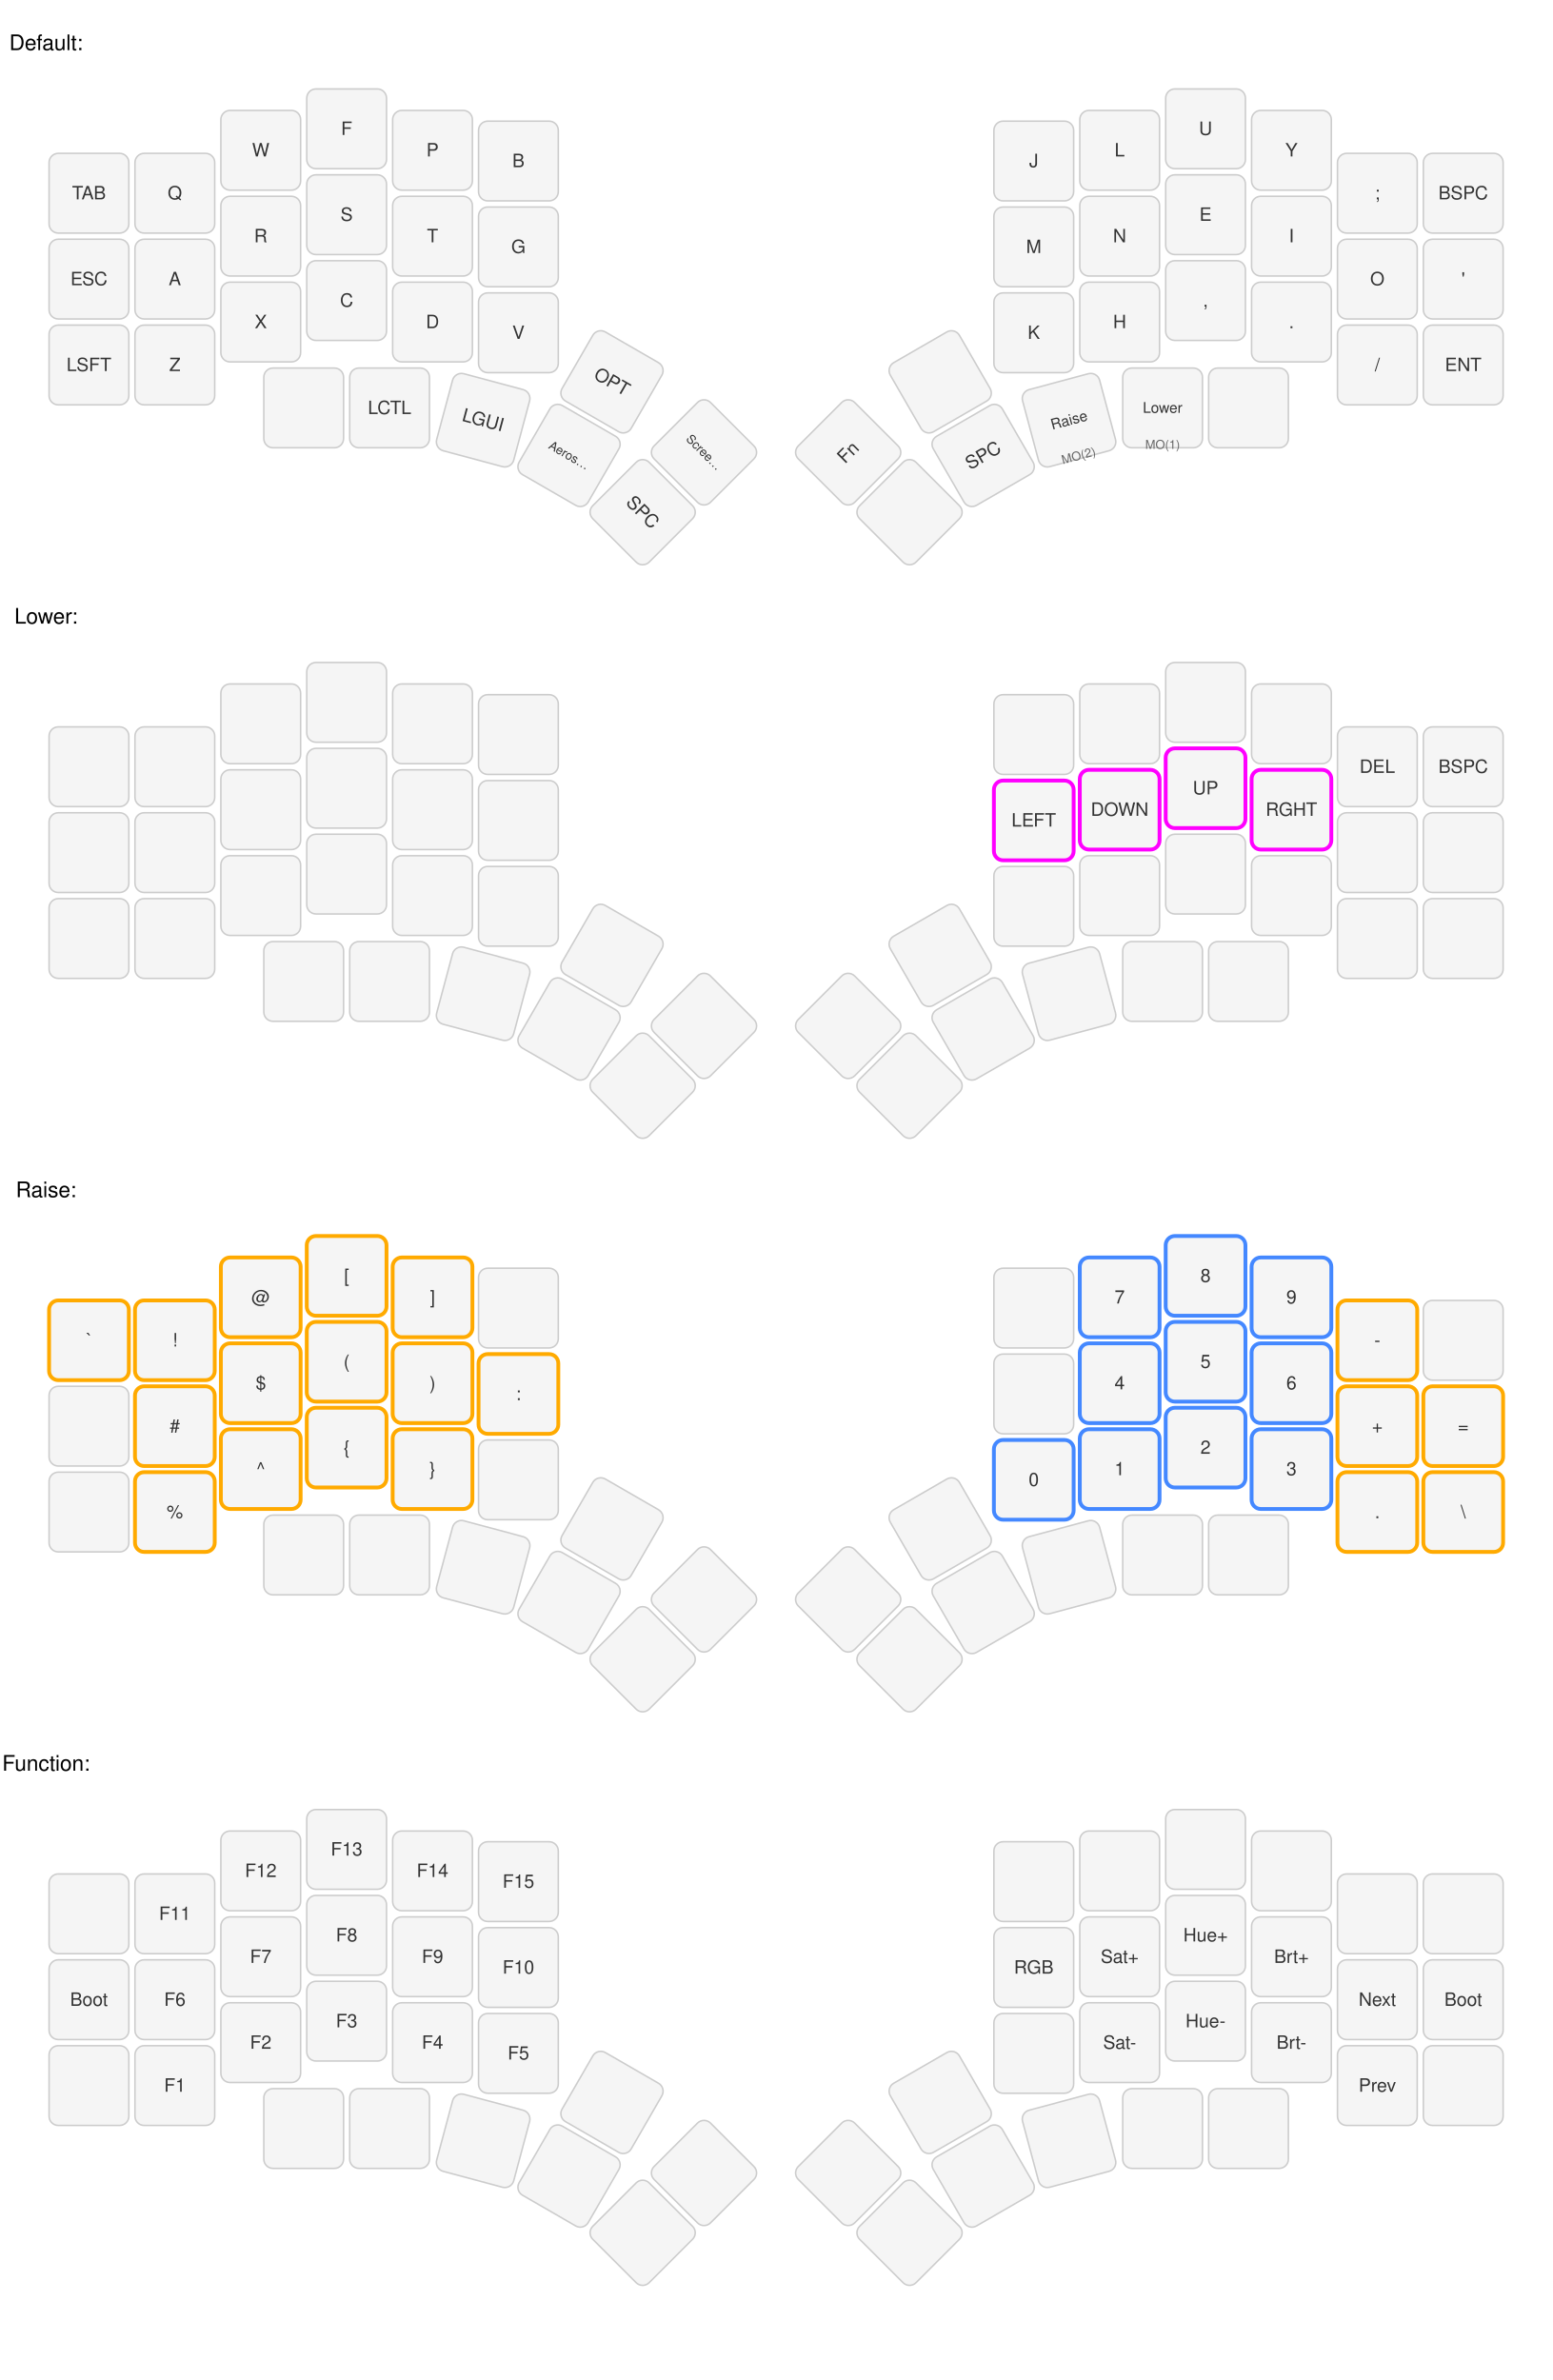
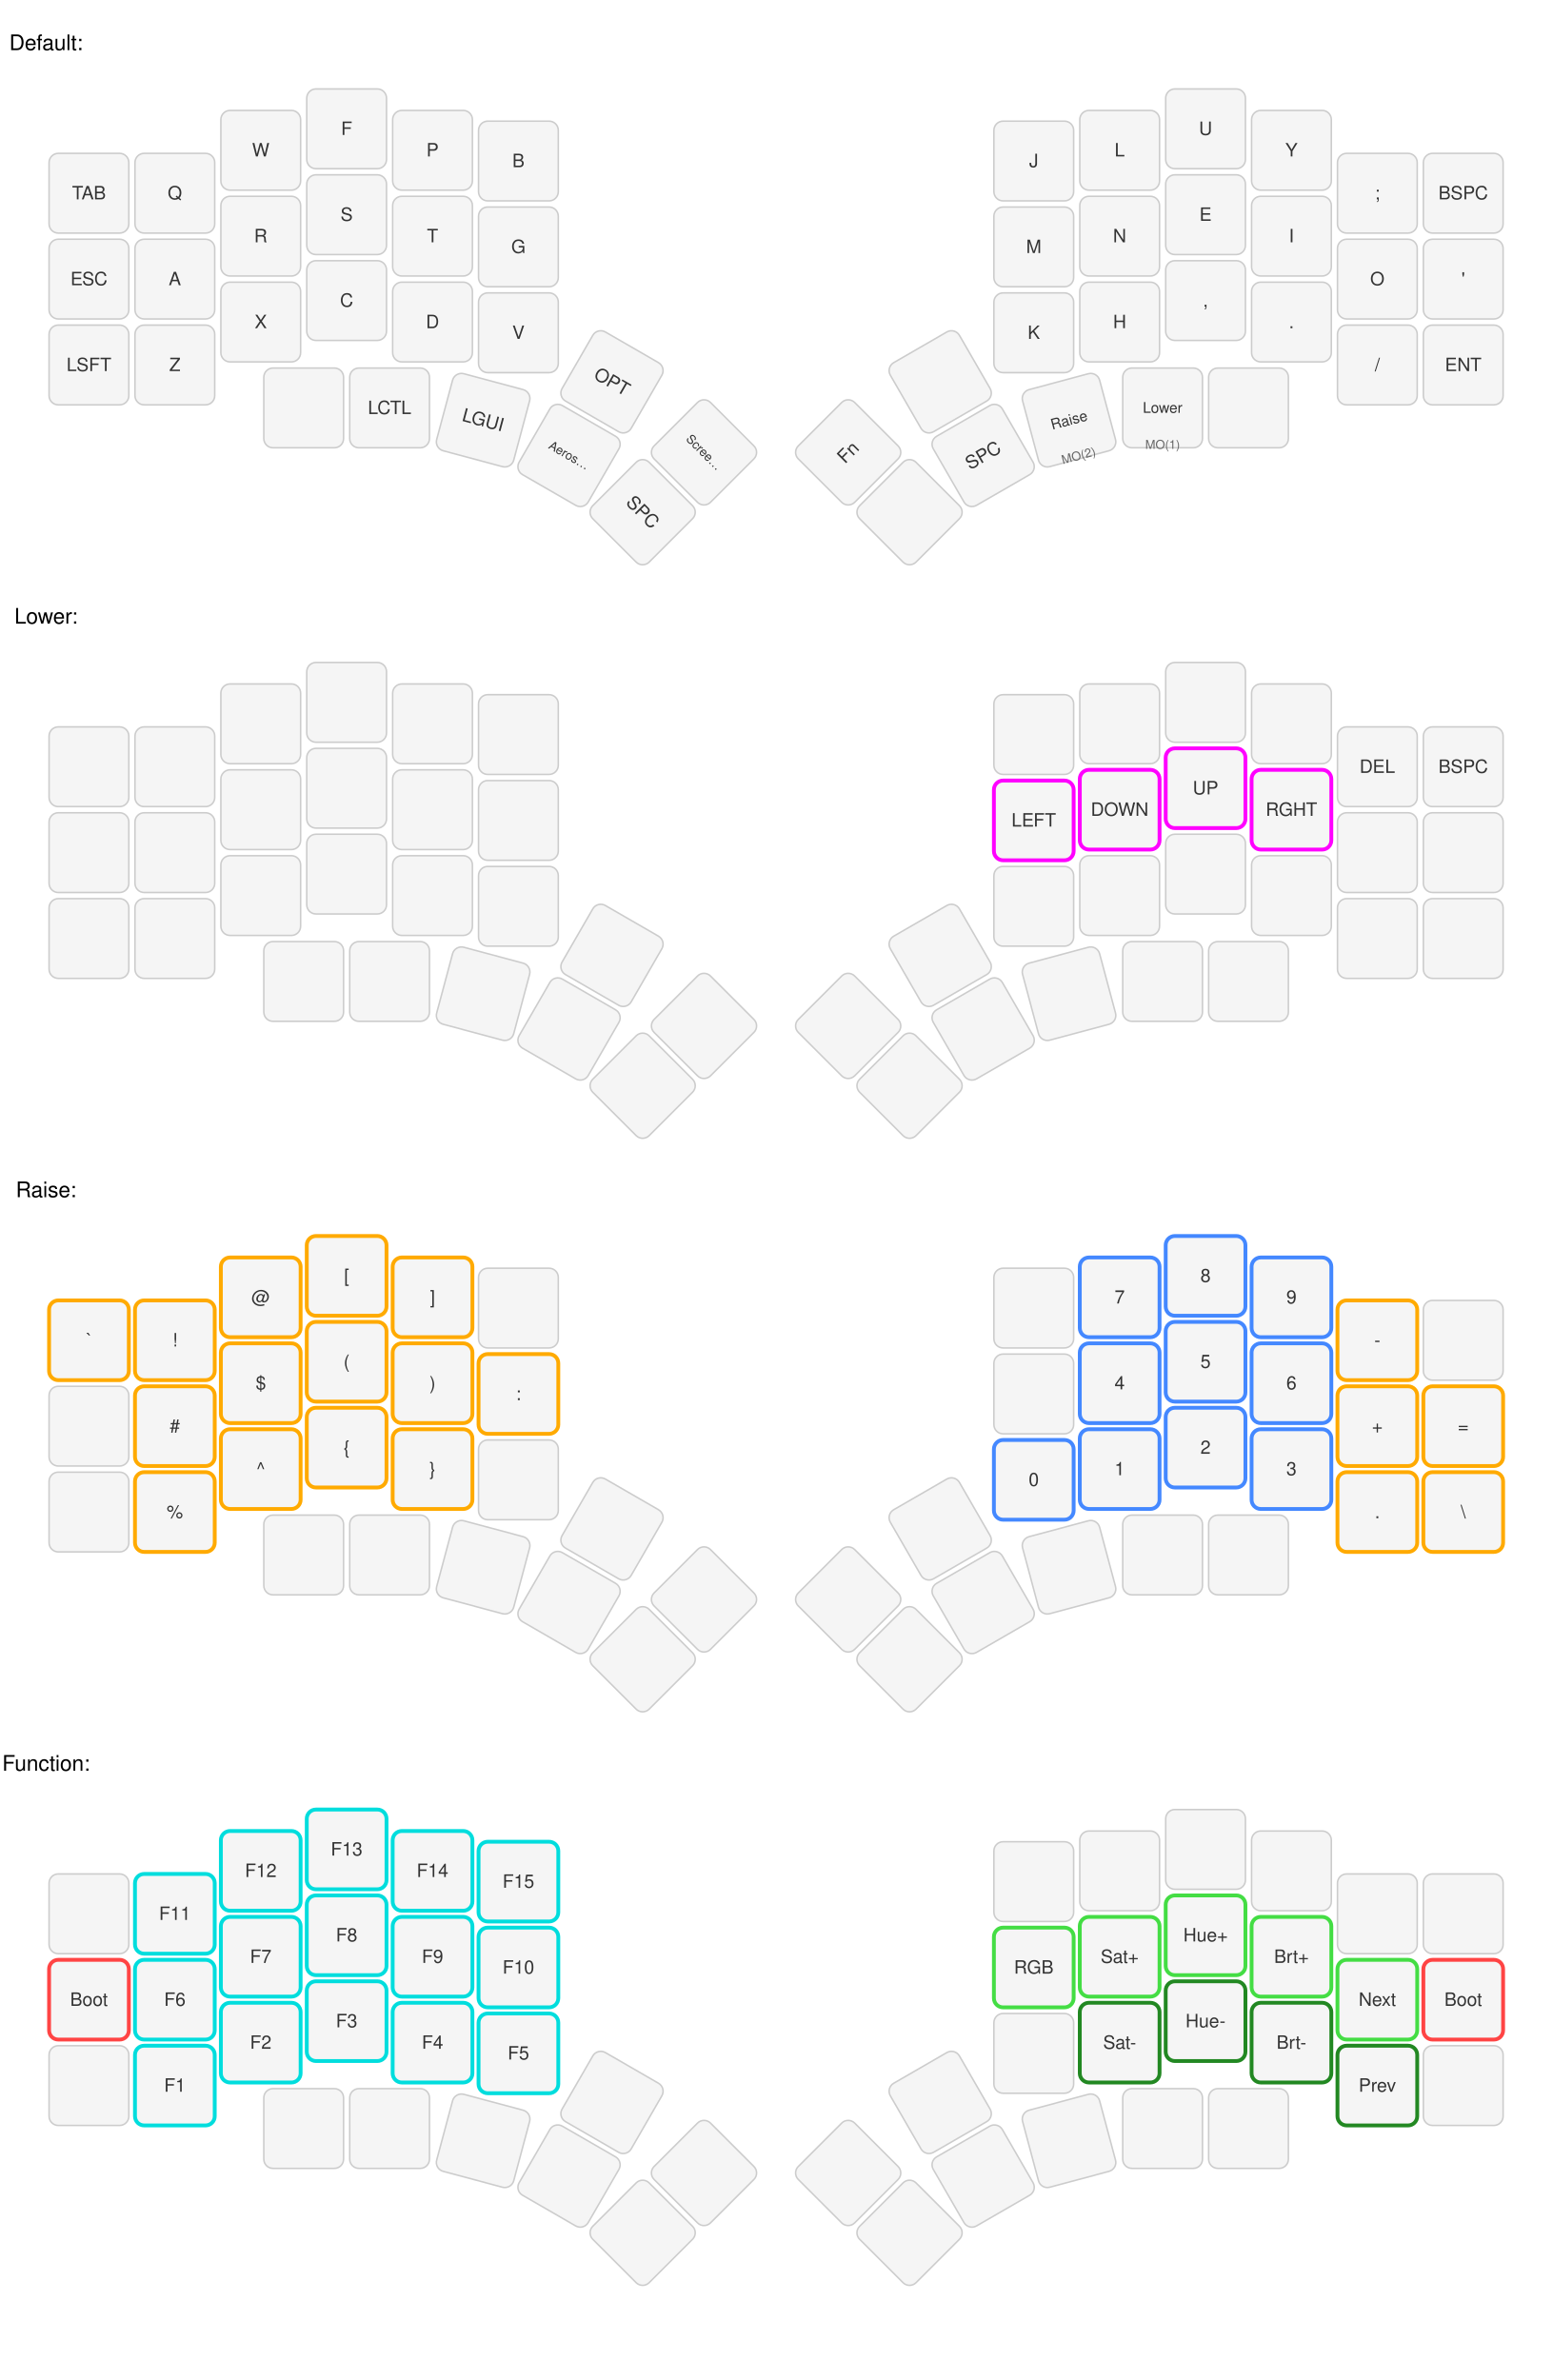
<svg xmlns="http://www.w3.org/2000/svg" width="1012" height="1552" viewBox="0 0 1012 1552" class="keymap">
  <style>svg {
  font-family: -apple-system, BlinkMacSystemFont, "SF Pro Text", "Helvetica Neue", Helvetica, Arial, sans-serif;
  font-size: 14px;
  font-kerning: normal;
  text-rendering: optimizeLegibility;
}
text { text-anchor: middle; dominant-baseline: middle; }
rect.key { fill: #f5f5f5; stroke: #cccccc; }
rect.held { fill: #a8d8ea; }
text.tap { font-size: 12px; fill: #333333; }
text.hold { font-size: 10px; fill: #666666; }
/* RGB layer indicator borders */
.rgb-magenta &gt; rect { stroke: #ff00ff; stroke-width: 2.5; }
.rgb-blue &gt; rect { stroke: #4488ff; stroke-width: 2.5; }
.rgb-yellow &gt; rect { stroke: #ffaa00; stroke-width: 2.5; }
+ .rgb-cyan &gt; rect { stroke: #00dddd; stroke-width: 2.5; }
+ .rgb-green &gt; rect { stroke: #44dd44; stroke-width: 2.5; }
+ .rgb-green-dark &gt; rect { stroke: #228822; stroke-width: 2.5; }
+ .rgb-red &gt; rect { stroke: #ff4444; stroke-width: 2.5; }
</style>
  <g transform="translate(30, 0)" class="layer-Default">
    <text x="0" y="28" class="label" id="Default">Default:</text>
    <g transform="translate(0, 56)">
      <g transform="translate(28, 70)" class="key keypos-0">
        <rect rx="6" ry="6" x="-26" y="-26" width="52" height="52" class="key" />
        <text x="0" y="0" class="key tap">TAB</text>
      </g>
      <g transform="translate(84, 70)" class="key keypos-1">
        <rect rx="6" ry="6" x="-26" y="-26" width="52" height="52" class="key" />
        <text x="0" y="0" class="key tap">Q</text>
      </g>
      <g transform="translate(140, 42)" class="key keypos-2">
        <rect rx="6" ry="6" x="-26" y="-26" width="52" height="52" class="key" />
        <text x="0" y="0" class="key tap">W</text>
      </g>
      <g transform="translate(196, 28)" class="key keypos-3">
        <rect rx="6" ry="6" x="-26" y="-26" width="52" height="52" class="key" />
        <text x="0" y="0" class="key tap">F</text>
      </g>
      <g transform="translate(252, 42)" class="key keypos-4">
        <rect rx="6" ry="6" x="-26" y="-26" width="52" height="52" class="key" />
        <text x="0" y="0" class="key tap">P</text>
      </g>
      <g transform="translate(308, 49)" class="key keypos-5">
        <rect rx="6" ry="6" x="-26" y="-26" width="52" height="52" class="key" />
        <text x="0" y="0" class="key tap">B</text>
      </g>
      <g transform="translate(644, 49)" class="key keypos-6">
        <rect rx="6" ry="6" x="-26" y="-26" width="52" height="52" class="key" />
        <text x="0" y="0" class="key tap">J</text>
      </g>
      <g transform="translate(700, 42)" class="key keypos-7">
        <rect rx="6" ry="6" x="-26" y="-26" width="52" height="52" class="key" />
        <text x="0" y="0" class="key tap">L</text>
      </g>
      <g transform="translate(756, 28)" class="key keypos-8">
        <rect rx="6" ry="6" x="-26" y="-26" width="52" height="52" class="key" />
        <text x="0" y="0" class="key tap">U</text>
      </g>
      <g transform="translate(812, 42)" class="key keypos-9">
        <rect rx="6" ry="6" x="-26" y="-26" width="52" height="52" class="key" />
        <text x="0" y="0" class="key tap">Y</text>
      </g>
      <g transform="translate(868, 70)" class="key keypos-10">
        <rect rx="6" ry="6" x="-26" y="-26" width="52" height="52" class="key" />
        <text x="0" y="0" class="key tap">;</text>
      </g>
      <g transform="translate(924, 70)" class="key keypos-11">
        <rect rx="6" ry="6" x="-26" y="-26" width="52" height="52" class="key" />
        <text x="0" y="0" class="key tap">BSPC</text>
      </g>
      <g transform="translate(28, 126)" class="key keypos-12">
        <rect rx="6" ry="6" x="-26" y="-26" width="52" height="52" class="key" />
        <text x="0" y="0" class="key tap">ESC</text>
      </g>
      <g transform="translate(84, 126)" class="key keypos-13">
        <rect rx="6" ry="6" x="-26" y="-26" width="52" height="52" class="key" />
        <text x="0" y="0" class="key tap">A</text>
      </g>
      <g transform="translate(140, 98)" class="key keypos-14">
        <rect rx="6" ry="6" x="-26" y="-26" width="52" height="52" class="key" />
        <text x="0" y="0" class="key tap">R</text>
      </g>
      <g transform="translate(196, 84)" class="key keypos-15">
        <rect rx="6" ry="6" x="-26" y="-26" width="52" height="52" class="key" />
        <text x="0" y="0" class="key tap">S</text>
      </g>
      <g transform="translate(252, 98)" class="key keypos-16">
        <rect rx="6" ry="6" x="-26" y="-26" width="52" height="52" class="key" />
        <text x="0" y="0" class="key tap">T</text>
      </g>
      <g transform="translate(308, 105)" class="key keypos-17">
        <rect rx="6" ry="6" x="-26" y="-26" width="52" height="52" class="key" />
        <text x="0" y="0" class="key tap">G</text>
      </g>
      <g transform="translate(644, 105)" class="key keypos-18">
        <rect rx="6" ry="6" x="-26" y="-26" width="52" height="52" class="key" />
        <text x="0" y="0" class="key tap">M</text>
      </g>
      <g transform="translate(700, 98)" class="key keypos-19">
        <rect rx="6" ry="6" x="-26" y="-26" width="52" height="52" class="key" />
        <text x="0" y="0" class="key tap">N</text>
      </g>
      <g transform="translate(756, 84)" class="key keypos-20">
        <rect rx="6" ry="6" x="-26" y="-26" width="52" height="52" class="key" />
        <text x="0" y="0" class="key tap">E</text>
      </g>
      <g transform="translate(812, 98)" class="key keypos-21">
        <rect rx="6" ry="6" x="-26" y="-26" width="52" height="52" class="key" />
        <text x="0" y="0" class="key tap">I</text>
      </g>
      <g transform="translate(868, 126)" class="key keypos-22">
        <rect rx="6" ry="6" x="-26" y="-26" width="52" height="52" class="key" />
        <text x="0" y="0" class="key tap">O</text>
      </g>
      <g transform="translate(924, 126)" class="key keypos-23">
        <rect rx="6" ry="6" x="-26" y="-26" width="52" height="52" class="key" />
        <text x="0" y="0" class="key tap">'</text>
      </g>
      <g transform="translate(28, 182)" class="key keypos-24">
        <rect rx="6" ry="6" x="-26" y="-26" width="52" height="52" class="key" />
        <text x="0" y="0" class="key tap">LSFT</text>
      </g>
      <g transform="translate(84, 182)" class="key keypos-25">
        <rect rx="6" ry="6" x="-26" y="-26" width="52" height="52" class="key" />
        <text x="0" y="0" class="key tap">Z</text>
      </g>
      <g transform="translate(140, 154)" class="key keypos-26">
        <rect rx="6" ry="6" x="-26" y="-26" width="52" height="52" class="key" />
        <text x="0" y="0" class="key tap">X</text>
      </g>
      <g transform="translate(196, 140)" class="key keypos-27">
        <rect rx="6" ry="6" x="-26" y="-26" width="52" height="52" class="key" />
        <text x="0" y="0" class="key tap">C</text>
      </g>
      <g transform="translate(252, 154)" class="key keypos-28">
        <rect rx="6" ry="6" x="-26" y="-26" width="52" height="52" class="key" />
        <text x="0" y="0" class="key tap">D</text>
      </g>
      <g transform="translate(308, 161)" class="key keypos-29">
        <rect rx="6" ry="6" x="-26" y="-26" width="52" height="52" class="key" />
        <text x="0" y="0" class="key tap">V</text>
      </g>
      <g transform="translate(369, 193) rotate(30.0)" class="key keypos-30">
        <rect rx="6" ry="6" x="-26" y="-26" width="52" height="52" class="key" />
        <text x="0" y="0" class="key tap">OPT</text>
      </g>
      <g transform="translate(429, 239) rotate(45.0)" class="key keypos-31">
        <rect rx="6" ry="6" x="-26" y="-26" width="52" height="52" class="key" />
        <text x="0" y="0" class="key tap">
          <tspan style="font-size: 67%">Scree…</tspan>
        </text>
      </g>
      <g transform="translate(523, 239) rotate(-45.0)" class="key keypos-32">
        <rect rx="6" ry="6" x="-26" y="-26" width="52" height="52" class="key" />
        <text x="0" y="0" class="key tap">Fn</text>
      </g>
      <g transform="translate(583, 193) rotate(-30.0)" class="key keypos-33">
        <rect rx="6" ry="6" x="-26" y="-26" width="52" height="52" class="key" />
      </g>
      <g transform="translate(644, 161)" class="key keypos-34">
        <rect rx="6" ry="6" x="-26" y="-26" width="52" height="52" class="key" />
        <text x="0" y="0" class="key tap">K</text>
      </g>
      <g transform="translate(700, 154)" class="key keypos-35">
        <rect rx="6" ry="6" x="-26" y="-26" width="52" height="52" class="key" />
        <text x="0" y="0" class="key tap">H</text>
      </g>
      <g transform="translate(756, 140)" class="key keypos-36">
        <rect rx="6" ry="6" x="-26" y="-26" width="52" height="52" class="key" />
        <text x="0" y="0" class="key tap">,</text>
      </g>
      <g transform="translate(812, 154)" class="key keypos-37">
        <rect rx="6" ry="6" x="-26" y="-26" width="52" height="52" class="key" />
        <text x="0" y="0" class="key tap">.</text>
      </g>
      <g transform="translate(868, 182)" class="key keypos-38">
        <rect rx="6" ry="6" x="-26" y="-26" width="52" height="52" class="key" />
        <text x="0" y="0" class="key tap">/</text>
      </g>
      <g transform="translate(924, 182)" class="key keypos-39">
        <rect rx="6" ry="6" x="-26" y="-26" width="52" height="52" class="key" />
        <text x="0" y="0" class="key tap">ENT</text>
      </g>
      <g transform="translate(168, 210)" class="key keypos-40">
        <rect rx="6" ry="6" x="-26" y="-26" width="52" height="52" class="key" />
      </g>
      <g transform="translate(224, 210)" class="key keypos-41">
        <rect rx="6" ry="6" x="-26" y="-26" width="52" height="52" class="key" />
        <text x="0" y="0" class="key tap">LCTL</text>
      </g>
      <g transform="translate(285, 218) rotate(15.0)" class="key keypos-42">
        <rect rx="6" ry="6" x="-26" y="-26" width="52" height="52" class="key" />
        <text x="0" y="0" class="key tap">LGUI</text>
      </g>
      <g transform="translate(341, 241) rotate(30.0)" class="key keypos-43">
        <rect rx="6" ry="6" x="-26" y="-26" width="52" height="52" class="key" />
        <text x="0" y="0" class="key tap">
          <tspan style="font-size: 67%">Aeros…</tspan>
        </text>
      </g>
      <g transform="translate(389, 278) rotate(45.0)" class="key keypos-44">
        <rect rx="6" ry="6" x="-26" y="-26" width="52" height="52" class="key" />
        <text x="0" y="0" class="key tap">SPC</text>
      </g>
      <g transform="translate(563, 278) rotate(-45.0)" class="key keypos-45">
        <rect rx="6" ry="6" x="-26" y="-26" width="52" height="52" class="key" />
      </g>
      <g transform="translate(611, 241) rotate(-30.0)" class="key keypos-46">
        <rect rx="6" ry="6" x="-26" y="-26" width="52" height="52" class="key" />
        <text x="0" y="0" class="key tap">SPC</text>
      </g>
      <g transform="translate(667, 218) rotate(-15.0)" class="key keypos-47">
        <rect rx="6" ry="6" x="-26" y="-26" width="52" height="52" class="key" />
        <a href="#Raise">
          <text x="0" y="0" class="key tap layer-activator">
            <tspan style="font-size: 80%">Raise</tspan>
          </text>
        </a>
        <text x="0" y="24" class="key hold">
          <tspan style="font-size: 80%">MO(2)</tspan>
        </text>
      </g>
      <g transform="translate(728, 210)" class="key keypos-48">
        <rect rx="6" ry="6" x="-26" y="-26" width="52" height="52" class="key" />
        <a href="#Lower">
          <text x="0" y="0" class="key tap layer-activator">
            <tspan style="font-size: 80%">Lower</tspan>
          </text>
        </a>
        <text x="0" y="24" class="key hold">
          <tspan style="font-size: 80%">MO(1)</tspan>
        </text>
      </g>
      <g transform="translate(784, 210)" class="key keypos-49">
        <rect rx="6" ry="6" x="-26" y="-26" width="52" height="52" class="key" />
      </g>
    </g>
  </g>
  <g transform="translate(30, 374)" class="layer-Lower">
    <text x="0" y="28" class="label" id="Lower">Lower:</text>
    <g transform="translate(0, 56)">
      <g transform="translate(28, 70)" class="key keypos-0">
        <rect rx="6" ry="6" x="-26" y="-26" width="52" height="52" class="key" />
      </g>
      <g transform="translate(84, 70)" class="key keypos-1">
        <rect rx="6" ry="6" x="-26" y="-26" width="52" height="52" class="key" />
      </g>
      <g transform="translate(140, 42)" class="key keypos-2">
        <rect rx="6" ry="6" x="-26" y="-26" width="52" height="52" class="key" />
      </g>
      <g transform="translate(196, 28)" class="key keypos-3">
        <rect rx="6" ry="6" x="-26" y="-26" width="52" height="52" class="key" />
      </g>
      <g transform="translate(252, 42)" class="key keypos-4">
        <rect rx="6" ry="6" x="-26" y="-26" width="52" height="52" class="key" />
      </g>
      <g transform="translate(308, 49)" class="key keypos-5">
        <rect rx="6" ry="6" x="-26" y="-26" width="52" height="52" class="key" />
      </g>
      <g transform="translate(644, 49)" class="key keypos-6">
        <rect rx="6" ry="6" x="-26" y="-26" width="52" height="52" class="key" />
      </g>
      <g transform="translate(700, 42)" class="key keypos-7">
        <rect rx="6" ry="6" x="-26" y="-26" width="52" height="52" class="key" />
      </g>
      <g transform="translate(756, 28)" class="key keypos-8">
        <rect rx="6" ry="6" x="-26" y="-26" width="52" height="52" class="key" />
      </g>
      <g transform="translate(812, 42)" class="key keypos-9">
        <rect rx="6" ry="6" x="-26" y="-26" width="52" height="52" class="key" />
      </g>
      <g transform="translate(868, 70)" class="key keypos-10">
        <rect rx="6" ry="6" x="-26" y="-26" width="52" height="52" class="key" />
        <text x="0" y="0" class="key tap">DEL</text>
      </g>
      <g transform="translate(924, 70)" class="key keypos-11">
        <rect rx="6" ry="6" x="-26" y="-26" width="52" height="52" class="key" />
        <text x="0" y="0" class="key tap">BSPC</text>
      </g>
      <g transform="translate(28, 126)" class="key keypos-12">
        <rect rx="6" ry="6" x="-26" y="-26" width="52" height="52" class="key" />
      </g>
      <g transform="translate(84, 126)" class="key keypos-13">
        <rect rx="6" ry="6" x="-26" y="-26" width="52" height="52" class="key" />
      </g>
      <g transform="translate(140, 98)" class="key keypos-14">
        <rect rx="6" ry="6" x="-26" y="-26" width="52" height="52" class="key" />
      </g>
      <g transform="translate(196, 84)" class="key keypos-15">
        <rect rx="6" ry="6" x="-26" y="-26" width="52" height="52" class="key" />
      </g>
      <g transform="translate(252, 98)" class="key keypos-16">
        <rect rx="6" ry="6" x="-26" y="-26" width="52" height="52" class="key" />
      </g>
      <g transform="translate(308, 105)" class="key keypos-17">
        <rect rx="6" ry="6" x="-26" y="-26" width="52" height="52" class="key" />
      </g>
      <g transform="translate(644, 105)" class="key rgb-magenta keypos-18">
        <rect rx="6" ry="6" x="-26" y="-26" width="52" height="52" class="key rgb-magenta" />
        <text x="0" y="0" class="key rgb-magenta tap">LEFT</text>
      </g>
      <g transform="translate(700, 98)" class="key rgb-magenta keypos-19">
        <rect rx="6" ry="6" x="-26" y="-26" width="52" height="52" class="key rgb-magenta" />
        <text x="0" y="0" class="key rgb-magenta tap">DOWN</text>
      </g>
      <g transform="translate(756, 84)" class="key rgb-magenta keypos-20">
        <rect rx="6" ry="6" x="-26" y="-26" width="52" height="52" class="key rgb-magenta" />
        <text x="0" y="0" class="key rgb-magenta tap">UP</text>
      </g>
      <g transform="translate(812, 98)" class="key rgb-magenta keypos-21">
        <rect rx="6" ry="6" x="-26" y="-26" width="52" height="52" class="key rgb-magenta" />
        <text x="0" y="0" class="key rgb-magenta tap">RGHT</text>
      </g>
      <g transform="translate(868, 126)" class="key keypos-22">
        <rect rx="6" ry="6" x="-26" y="-26" width="52" height="52" class="key" />
      </g>
      <g transform="translate(924, 126)" class="key keypos-23">
        <rect rx="6" ry="6" x="-26" y="-26" width="52" height="52" class="key" />
      </g>
      <g transform="translate(28, 182)" class="key keypos-24">
        <rect rx="6" ry="6" x="-26" y="-26" width="52" height="52" class="key" />
      </g>
      <g transform="translate(84, 182)" class="key keypos-25">
        <rect rx="6" ry="6" x="-26" y="-26" width="52" height="52" class="key" />
      </g>
      <g transform="translate(140, 154)" class="key keypos-26">
        <rect rx="6" ry="6" x="-26" y="-26" width="52" height="52" class="key" />
      </g>
      <g transform="translate(196, 140)" class="key keypos-27">
        <rect rx="6" ry="6" x="-26" y="-26" width="52" height="52" class="key" />
      </g>
      <g transform="translate(252, 154)" class="key keypos-28">
        <rect rx="6" ry="6" x="-26" y="-26" width="52" height="52" class="key" />
      </g>
      <g transform="translate(308, 161)" class="key keypos-29">
        <rect rx="6" ry="6" x="-26" y="-26" width="52" height="52" class="key" />
      </g>
      <g transform="translate(369, 193) rotate(30.0)" class="key keypos-30">
        <rect rx="6" ry="6" x="-26" y="-26" width="52" height="52" class="key" />
      </g>
      <g transform="translate(429, 239) rotate(45.0)" class="key keypos-31">
        <rect rx="6" ry="6" x="-26" y="-26" width="52" height="52" class="key" />
      </g>
      <g transform="translate(523, 239) rotate(-45.0)" class="key keypos-32">
        <rect rx="6" ry="6" x="-26" y="-26" width="52" height="52" class="key" />
      </g>
      <g transform="translate(583, 193) rotate(-30.0)" class="key keypos-33">
        <rect rx="6" ry="6" x="-26" y="-26" width="52" height="52" class="key" />
      </g>
      <g transform="translate(644, 161)" class="key keypos-34">
        <rect rx="6" ry="6" x="-26" y="-26" width="52" height="52" class="key" />
      </g>
      <g transform="translate(700, 154)" class="key keypos-35">
        <rect rx="6" ry="6" x="-26" y="-26" width="52" height="52" class="key" />
      </g>
      <g transform="translate(756, 140)" class="key keypos-36">
        <rect rx="6" ry="6" x="-26" y="-26" width="52" height="52" class="key" />
      </g>
      <g transform="translate(812, 154)" class="key keypos-37">
        <rect rx="6" ry="6" x="-26" y="-26" width="52" height="52" class="key" />
      </g>
      <g transform="translate(868, 182)" class="key keypos-38">
        <rect rx="6" ry="6" x="-26" y="-26" width="52" height="52" class="key" />
      </g>
      <g transform="translate(924, 182)" class="key keypos-39">
        <rect rx="6" ry="6" x="-26" y="-26" width="52" height="52" class="key" />
      </g>
      <g transform="translate(168, 210)" class="key keypos-40">
        <rect rx="6" ry="6" x="-26" y="-26" width="52" height="52" class="key" />
      </g>
      <g transform="translate(224, 210)" class="key keypos-41">
        <rect rx="6" ry="6" x="-26" y="-26" width="52" height="52" class="key" />
      </g>
      <g transform="translate(285, 218) rotate(15.0)" class="key keypos-42">
        <rect rx="6" ry="6" x="-26" y="-26" width="52" height="52" class="key" />
      </g>
      <g transform="translate(341, 241) rotate(30.0)" class="key keypos-43">
        <rect rx="6" ry="6" x="-26" y="-26" width="52" height="52" class="key" />
      </g>
      <g transform="translate(389, 278) rotate(45.0)" class="key keypos-44">
        <rect rx="6" ry="6" x="-26" y="-26" width="52" height="52" class="key" />
      </g>
      <g transform="translate(563, 278) rotate(-45.0)" class="key keypos-45">
        <rect rx="6" ry="6" x="-26" y="-26" width="52" height="52" class="key" />
      </g>
      <g transform="translate(611, 241) rotate(-30.0)" class="key keypos-46">
        <rect rx="6" ry="6" x="-26" y="-26" width="52" height="52" class="key" />
      </g>
      <g transform="translate(667, 218) rotate(-15.0)" class="key keypos-47">
        <rect rx="6" ry="6" x="-26" y="-26" width="52" height="52" class="key" />
      </g>
      <g transform="translate(728, 210)" class="key keypos-48">
        <rect rx="6" ry="6" x="-26" y="-26" width="52" height="52" class="key" />
      </g>
      <g transform="translate(784, 210)" class="key keypos-49">
        <rect rx="6" ry="6" x="-26" y="-26" width="52" height="52" class="key" />
      </g>
    </g>
  </g>
  <g transform="translate(30, 748)" class="layer-Raise">
    <text x="0" y="28" class="label" id="Raise">Raise:</text>
    <g transform="translate(0, 56)">
      <g transform="translate(28, 70)" class="key rgb-yellow keypos-0">
        <rect rx="6" ry="6" x="-26" y="-26" width="52" height="52" class="key rgb-yellow" />
        <text x="0" y="0" class="key rgb-yellow tap">`</text>
      </g>
      <g transform="translate(84, 70)" class="key rgb-yellow keypos-1">
        <rect rx="6" ry="6" x="-26" y="-26" width="52" height="52" class="key rgb-yellow" />
        <text x="0" y="0" class="key rgb-yellow tap">!</text>
      </g>
      <g transform="translate(140, 42)" class="key rgb-yellow keypos-2">
        <rect rx="6" ry="6" x="-26" y="-26" width="52" height="52" class="key rgb-yellow" />
        <text x="0" y="0" class="key rgb-yellow tap">@</text>
      </g>
      <g transform="translate(196, 28)" class="key rgb-yellow keypos-3">
        <rect rx="6" ry="6" x="-26" y="-26" width="52" height="52" class="key rgb-yellow" />
        <text x="0" y="0" class="key rgb-yellow tap">[</text>
      </g>
      <g transform="translate(252, 42)" class="key rgb-yellow keypos-4">
        <rect rx="6" ry="6" x="-26" y="-26" width="52" height="52" class="key rgb-yellow" />
        <text x="0" y="0" class="key rgb-yellow tap">]</text>
      </g>
      <g transform="translate(308, 49)" class="key keypos-5">
        <rect rx="6" ry="6" x="-26" y="-26" width="52" height="52" class="key" />
      </g>
      <g transform="translate(644, 49)" class="key keypos-6">
        <rect rx="6" ry="6" x="-26" y="-26" width="52" height="52" class="key" />
      </g>
      <g transform="translate(700, 42)" class="key rgb-blue keypos-7">
        <rect rx="6" ry="6" x="-26" y="-26" width="52" height="52" class="key rgb-blue" />
        <text x="0" y="0" class="key rgb-blue tap">7</text>
      </g>
      <g transform="translate(756, 28)" class="key rgb-blue keypos-8">
        <rect rx="6" ry="6" x="-26" y="-26" width="52" height="52" class="key rgb-blue" />
        <text x="0" y="0" class="key rgb-blue tap">8</text>
      </g>
      <g transform="translate(812, 42)" class="key rgb-blue keypos-9">
        <rect rx="6" ry="6" x="-26" y="-26" width="52" height="52" class="key rgb-blue" />
        <text x="0" y="0" class="key rgb-blue tap">9</text>
      </g>
      <g transform="translate(868, 70)" class="key rgb-yellow keypos-10">
        <rect rx="6" ry="6" x="-26" y="-26" width="52" height="52" class="key rgb-yellow" />
        <text x="0" y="0" class="key rgb-yellow tap">-</text>
      </g>
      <g transform="translate(924, 70)" class="key keypos-11">
        <rect rx="6" ry="6" x="-26" y="-26" width="52" height="52" class="key" />
      </g>
      <g transform="translate(28, 126)" class="key keypos-12">
        <rect rx="6" ry="6" x="-26" y="-26" width="52" height="52" class="key" />
      </g>
      <g transform="translate(84, 126)" class="key rgb-yellow keypos-13">
        <rect rx="6" ry="6" x="-26" y="-26" width="52" height="52" class="key rgb-yellow" />
        <text x="0" y="0" class="key rgb-yellow tap">#</text>
      </g>
      <g transform="translate(140, 98)" class="key rgb-yellow keypos-14">
        <rect rx="6" ry="6" x="-26" y="-26" width="52" height="52" class="key rgb-yellow" />
        <text x="0" y="0" class="key rgb-yellow tap">$</text>
      </g>
      <g transform="translate(196, 84)" class="key rgb-yellow keypos-15">
        <rect rx="6" ry="6" x="-26" y="-26" width="52" height="52" class="key rgb-yellow" />
        <text x="0" y="0" class="key rgb-yellow tap">(</text>
      </g>
      <g transform="translate(252, 98)" class="key rgb-yellow keypos-16">
        <rect rx="6" ry="6" x="-26" y="-26" width="52" height="52" class="key rgb-yellow" />
        <text x="0" y="0" class="key rgb-yellow tap">)</text>
      </g>
      <g transform="translate(308, 105)" class="key rgb-yellow keypos-17">
        <rect rx="6" ry="6" x="-26" y="-26" width="52" height="52" class="key rgb-yellow" />
        <text x="0" y="0" class="key rgb-yellow tap">:</text>
      </g>
      <g transform="translate(644, 105)" class="key keypos-18">
        <rect rx="6" ry="6" x="-26" y="-26" width="52" height="52" class="key" />
      </g>
      <g transform="translate(700, 98)" class="key rgb-blue keypos-19">
        <rect rx="6" ry="6" x="-26" y="-26" width="52" height="52" class="key rgb-blue" />
        <text x="0" y="0" class="key rgb-blue tap">4</text>
      </g>
      <g transform="translate(756, 84)" class="key rgb-blue keypos-20">
        <rect rx="6" ry="6" x="-26" y="-26" width="52" height="52" class="key rgb-blue" />
        <text x="0" y="0" class="key rgb-blue tap">5</text>
      </g>
      <g transform="translate(812, 98)" class="key rgb-blue keypos-21">
        <rect rx="6" ry="6" x="-26" y="-26" width="52" height="52" class="key rgb-blue" />
        <text x="0" y="0" class="key rgb-blue tap">6</text>
      </g>
      <g transform="translate(868, 126)" class="key rgb-yellow keypos-22">
        <rect rx="6" ry="6" x="-26" y="-26" width="52" height="52" class="key rgb-yellow" />
        <text x="0" y="0" class="key rgb-yellow tap">+</text>
      </g>
      <g transform="translate(924, 126)" class="key rgb-yellow keypos-23">
        <rect rx="6" ry="6" x="-26" y="-26" width="52" height="52" class="key rgb-yellow" />
        <text x="0" y="0" class="key rgb-yellow tap">=</text>
      </g>
      <g transform="translate(28, 182)" class="key keypos-24">
        <rect rx="6" ry="6" x="-26" y="-26" width="52" height="52" class="key" />
      </g>
      <g transform="translate(84, 182)" class="key rgb-yellow keypos-25">
        <rect rx="6" ry="6" x="-26" y="-26" width="52" height="52" class="key rgb-yellow" />
        <text x="0" y="0" class="key rgb-yellow tap">%</text>
      </g>
      <g transform="translate(140, 154)" class="key rgb-yellow keypos-26">
        <rect rx="6" ry="6" x="-26" y="-26" width="52" height="52" class="key rgb-yellow" />
        <text x="0" y="0" class="key rgb-yellow tap">^</text>
      </g>
      <g transform="translate(196, 140)" class="key rgb-yellow keypos-27">
        <rect rx="6" ry="6" x="-26" y="-26" width="52" height="52" class="key rgb-yellow" />
        <text x="0" y="0" class="key rgb-yellow tap">{</text>
      </g>
      <g transform="translate(252, 154)" class="key rgb-yellow keypos-28">
        <rect rx="6" ry="6" x="-26" y="-26" width="52" height="52" class="key rgb-yellow" />
        <text x="0" y="0" class="key rgb-yellow tap">}</text>
      </g>
      <g transform="translate(308, 161)" class="key keypos-29">
        <rect rx="6" ry="6" x="-26" y="-26" width="52" height="52" class="key" />
      </g>
      <g transform="translate(369, 193) rotate(30.0)" class="key keypos-30">
        <rect rx="6" ry="6" x="-26" y="-26" width="52" height="52" class="key" />
      </g>
      <g transform="translate(429, 239) rotate(45.0)" class="key keypos-31">
        <rect rx="6" ry="6" x="-26" y="-26" width="52" height="52" class="key" />
      </g>
      <g transform="translate(523, 239) rotate(-45.0)" class="key keypos-32">
        <rect rx="6" ry="6" x="-26" y="-26" width="52" height="52" class="key" />
      </g>
      <g transform="translate(583, 193) rotate(-30.0)" class="key keypos-33">
        <rect rx="6" ry="6" x="-26" y="-26" width="52" height="52" class="key" />
      </g>
      <g transform="translate(644, 161)" class="key rgb-blue keypos-34">
        <rect rx="6" ry="6" x="-26" y="-26" width="52" height="52" class="key rgb-blue" />
        <text x="0" y="0" class="key rgb-blue tap">0</text>
      </g>
      <g transform="translate(700, 154)" class="key rgb-blue keypos-35">
        <rect rx="6" ry="6" x="-26" y="-26" width="52" height="52" class="key rgb-blue" />
        <text x="0" y="0" class="key rgb-blue tap">1</text>
      </g>
      <g transform="translate(756, 140)" class="key rgb-blue keypos-36">
        <rect rx="6" ry="6" x="-26" y="-26" width="52" height="52" class="key rgb-blue" />
        <text x="0" y="0" class="key rgb-blue tap">2</text>
      </g>
      <g transform="translate(812, 154)" class="key rgb-blue keypos-37">
        <rect rx="6" ry="6" x="-26" y="-26" width="52" height="52" class="key rgb-blue" />
        <text x="0" y="0" class="key rgb-blue tap">3</text>
      </g>
      <g transform="translate(868, 182)" class="key rgb-yellow keypos-38">
        <rect rx="6" ry="6" x="-26" y="-26" width="52" height="52" class="key rgb-yellow" />
        <text x="0" y="0" class="key rgb-yellow tap">.</text>
      </g>
      <g transform="translate(924, 182)" class="key rgb-yellow keypos-39">
        <rect rx="6" ry="6" x="-26" y="-26" width="52" height="52" class="key rgb-yellow" />
        <text x="0" y="0" class="key rgb-yellow tap">\</text>
      </g>
      <g transform="translate(168, 210)" class="key keypos-40">
        <rect rx="6" ry="6" x="-26" y="-26" width="52" height="52" class="key" />
      </g>
      <g transform="translate(224, 210)" class="key keypos-41">
        <rect rx="6" ry="6" x="-26" y="-26" width="52" height="52" class="key" />
      </g>
      <g transform="translate(285, 218) rotate(15.0)" class="key keypos-42">
        <rect rx="6" ry="6" x="-26" y="-26" width="52" height="52" class="key" />
      </g>
      <g transform="translate(341, 241) rotate(30.0)" class="key keypos-43">
        <rect rx="6" ry="6" x="-26" y="-26" width="52" height="52" class="key" />
      </g>
      <g transform="translate(389, 278) rotate(45.0)" class="key keypos-44">
        <rect rx="6" ry="6" x="-26" y="-26" width="52" height="52" class="key" />
      </g>
      <g transform="translate(563, 278) rotate(-45.0)" class="key keypos-45">
        <rect rx="6" ry="6" x="-26" y="-26" width="52" height="52" class="key" />
      </g>
      <g transform="translate(611, 241) rotate(-30.0)" class="key keypos-46">
        <rect rx="6" ry="6" x="-26" y="-26" width="52" height="52" class="key" />
      </g>
      <g transform="translate(667, 218) rotate(-15.0)" class="key keypos-47">
        <rect rx="6" ry="6" x="-26" y="-26" width="52" height="52" class="key" />
      </g>
      <g transform="translate(728, 210)" class="key keypos-48">
        <rect rx="6" ry="6" x="-26" y="-26" width="52" height="52" class="key" />
      </g>
      <g transform="translate(784, 210)" class="key keypos-49">
        <rect rx="6" ry="6" x="-26" y="-26" width="52" height="52" class="key" />
      </g>
    </g>
  </g>
  <g transform="translate(30, 1122)" class="layer-Function">
    <text x="0" y="28" class="label" id="Function">Function:</text>
    <g transform="translate(0, 56)">
      <g transform="translate(28, 70)" class="key keypos-0">
        <rect rx="6" ry="6" x="-26" y="-26" width="52" height="52" class="key" />
      </g>
-       <g transform="translate(84, 70)" class="key keypos-1">
-         <rect rx="6" ry="6" x="-26" y="-26" width="52" height="52" class="key" />
-         <text x="0" y="0" class="key tap">F11</text>
-       </g>
-       <g transform="translate(140, 42)" class="key keypos-2">
-         <rect rx="6" ry="6" x="-26" y="-26" width="52" height="52" class="key" />
-         <text x="0" y="0" class="key tap">F12</text>
-       </g>
-       <g transform="translate(196, 28)" class="key keypos-3">
-         <rect rx="6" ry="6" x="-26" y="-26" width="52" height="52" class="key" />
-         <text x="0" y="0" class="key tap">F13</text>
-       </g>
-       <g transform="translate(252, 42)" class="key keypos-4">
-         <rect rx="6" ry="6" x="-26" y="-26" width="52" height="52" class="key" />
-         <text x="0" y="0" class="key tap">F14</text>
-       </g>
-       <g transform="translate(308, 49)" class="key keypos-5">
-         <rect rx="6" ry="6" x="-26" y="-26" width="52" height="52" class="key" />
-         <text x="0" y="0" class="key tap">F15</text>
+       <g transform="translate(84, 70)" class="key rgb-cyan keypos-1">
+         <rect rx="6" ry="6" x="-26" y="-26" width="52" height="52" class="key rgb-cyan" />
+         <text x="0" y="0" class="key rgb-cyan tap">F11</text>
+       </g>
+       <g transform="translate(140, 42)" class="key rgb-cyan keypos-2">
+         <rect rx="6" ry="6" x="-26" y="-26" width="52" height="52" class="key rgb-cyan" />
+         <text x="0" y="0" class="key rgb-cyan tap">F12</text>
+       </g>
+       <g transform="translate(196, 28)" class="key rgb-cyan keypos-3">
+         <rect rx="6" ry="6" x="-26" y="-26" width="52" height="52" class="key rgb-cyan" />
+         <text x="0" y="0" class="key rgb-cyan tap">F13</text>
+       </g>
+       <g transform="translate(252, 42)" class="key rgb-cyan keypos-4">
+         <rect rx="6" ry="6" x="-26" y="-26" width="52" height="52" class="key rgb-cyan" />
+         <text x="0" y="0" class="key rgb-cyan tap">F14</text>
+       </g>
+       <g transform="translate(308, 49)" class="key rgb-cyan keypos-5">
+         <rect rx="6" ry="6" x="-26" y="-26" width="52" height="52" class="key rgb-cyan" />
+         <text x="0" y="0" class="key rgb-cyan tap">F15</text>
      </g>
      <g transform="translate(644, 49)" class="key keypos-6">
        <rect rx="6" ry="6" x="-26" y="-26" width="52" height="52" class="key" />
      </g>
      <g transform="translate(700, 42)" class="key keypos-7">
        <rect rx="6" ry="6" x="-26" y="-26" width="52" height="52" class="key" />
      </g>
      <g transform="translate(756, 28)" class="key keypos-8">
        <rect rx="6" ry="6" x="-26" y="-26" width="52" height="52" class="key" />
      </g>
      <g transform="translate(812, 42)" class="key keypos-9">
        <rect rx="6" ry="6" x="-26" y="-26" width="52" height="52" class="key" />
      </g>
      <g transform="translate(868, 70)" class="key keypos-10">
        <rect rx="6" ry="6" x="-26" y="-26" width="52" height="52" class="key" />
      </g>
      <g transform="translate(924, 70)" class="key keypos-11">
        <rect rx="6" ry="6" x="-26" y="-26" width="52" height="52" class="key" />
      </g>
-       <g transform="translate(28, 126)" class="key keypos-12">
-         <rect rx="6" ry="6" x="-26" y="-26" width="52" height="52" class="key" />
-         <text x="0" y="0" class="key tap">Boot</text>
-       </g>
-       <g transform="translate(84, 126)" class="key keypos-13">
-         <rect rx="6" ry="6" x="-26" y="-26" width="52" height="52" class="key" />
-         <text x="0" y="0" class="key tap">F6</text>
-       </g>
-       <g transform="translate(140, 98)" class="key keypos-14">
-         <rect rx="6" ry="6" x="-26" y="-26" width="52" height="52" class="key" />
-         <text x="0" y="0" class="key tap">F7</text>
-       </g>
-       <g transform="translate(196, 84)" class="key keypos-15">
-         <rect rx="6" ry="6" x="-26" y="-26" width="52" height="52" class="key" />
-         <text x="0" y="0" class="key tap">F8</text>
-       </g>
-       <g transform="translate(252, 98)" class="key keypos-16">
-         <rect rx="6" ry="6" x="-26" y="-26" width="52" height="52" class="key" />
-         <text x="0" y="0" class="key tap">F9</text>
-       </g>
-       <g transform="translate(308, 105)" class="key keypos-17">
-         <rect rx="6" ry="6" x="-26" y="-26" width="52" height="52" class="key" />
-         <text x="0" y="0" class="key tap">F10</text>
-       </g>
-       <g transform="translate(644, 105)" class="key keypos-18">
-         <rect rx="6" ry="6" x="-26" y="-26" width="52" height="52" class="key" />
-         <text x="0" y="0" class="key tap">RGB</text>
-       </g>
-       <g transform="translate(700, 98)" class="key keypos-19">
-         <rect rx="6" ry="6" x="-26" y="-26" width="52" height="52" class="key" />
-         <text x="0" y="0" class="key tap">Sat+</text>
-       </g>
-       <g transform="translate(756, 84)" class="key keypos-20">
-         <rect rx="6" ry="6" x="-26" y="-26" width="52" height="52" class="key" />
-         <text x="0" y="0" class="key tap">Hue+</text>
-       </g>
-       <g transform="translate(812, 98)" class="key keypos-21">
-         <rect rx="6" ry="6" x="-26" y="-26" width="52" height="52" class="key" />
-         <text x="0" y="0" class="key tap">Brt+</text>
-       </g>
-       <g transform="translate(868, 126)" class="key keypos-22">
-         <rect rx="6" ry="6" x="-26" y="-26" width="52" height="52" class="key" />
-         <text x="0" y="0" class="key tap">Next</text>
-       </g>
-       <g transform="translate(924, 126)" class="key keypos-23">
-         <rect rx="6" ry="6" x="-26" y="-26" width="52" height="52" class="key" />
-         <text x="0" y="0" class="key tap">Boot</text>
+       <g transform="translate(28, 126)" class="key rgb-red keypos-12">
+         <rect rx="6" ry="6" x="-26" y="-26" width="52" height="52" class="key rgb-red" />
+         <text x="0" y="0" class="key rgb-red tap">Boot</text>
+       </g>
+       <g transform="translate(84, 126)" class="key rgb-cyan keypos-13">
+         <rect rx="6" ry="6" x="-26" y="-26" width="52" height="52" class="key rgb-cyan" />
+         <text x="0" y="0" class="key rgb-cyan tap">F6</text>
+       </g>
+       <g transform="translate(140, 98)" class="key rgb-cyan keypos-14">
+         <rect rx="6" ry="6" x="-26" y="-26" width="52" height="52" class="key rgb-cyan" />
+         <text x="0" y="0" class="key rgb-cyan tap">F7</text>
+       </g>
+       <g transform="translate(196, 84)" class="key rgb-cyan keypos-15">
+         <rect rx="6" ry="6" x="-26" y="-26" width="52" height="52" class="key rgb-cyan" />
+         <text x="0" y="0" class="key rgb-cyan tap">F8</text>
+       </g>
+       <g transform="translate(252, 98)" class="key rgb-cyan keypos-16">
+         <rect rx="6" ry="6" x="-26" y="-26" width="52" height="52" class="key rgb-cyan" />
+         <text x="0" y="0" class="key rgb-cyan tap">F9</text>
+       </g>
+       <g transform="translate(308, 105)" class="key rgb-cyan keypos-17">
+         <rect rx="6" ry="6" x="-26" y="-26" width="52" height="52" class="key rgb-cyan" />
+         <text x="0" y="0" class="key rgb-cyan tap">F10</text>
+       </g>
+       <g transform="translate(644, 105)" class="key rgb-green keypos-18">
+         <rect rx="6" ry="6" x="-26" y="-26" width="52" height="52" class="key rgb-green" />
+         <text x="0" y="0" class="key rgb-green tap">RGB</text>
+       </g>
+       <g transform="translate(700, 98)" class="key rgb-green keypos-19">
+         <rect rx="6" ry="6" x="-26" y="-26" width="52" height="52" class="key rgb-green" />
+         <text x="0" y="0" class="key rgb-green tap">Sat+</text>
+       </g>
+       <g transform="translate(756, 84)" class="key rgb-green keypos-20">
+         <rect rx="6" ry="6" x="-26" y="-26" width="52" height="52" class="key rgb-green" />
+         <text x="0" y="0" class="key rgb-green tap">Hue+</text>
+       </g>
+       <g transform="translate(812, 98)" class="key rgb-green keypos-21">
+         <rect rx="6" ry="6" x="-26" y="-26" width="52" height="52" class="key rgb-green" />
+         <text x="0" y="0" class="key rgb-green tap">Brt+</text>
+       </g>
+       <g transform="translate(868, 126)" class="key rgb-green keypos-22">
+         <rect rx="6" ry="6" x="-26" y="-26" width="52" height="52" class="key rgb-green" />
+         <text x="0" y="0" class="key rgb-green tap">Next</text>
+       </g>
+       <g transform="translate(924, 126)" class="key rgb-red keypos-23">
+         <rect rx="6" ry="6" x="-26" y="-26" width="52" height="52" class="key rgb-red" />
+         <text x="0" y="0" class="key rgb-red tap">Boot</text>
      </g>
      <g transform="translate(28, 182)" class="key keypos-24">
        <rect rx="6" ry="6" x="-26" y="-26" width="52" height="52" class="key" />
      </g>
-       <g transform="translate(84, 182)" class="key keypos-25">
-         <rect rx="6" ry="6" x="-26" y="-26" width="52" height="52" class="key" />
-         <text x="0" y="0" class="key tap">F1</text>
-       </g>
-       <g transform="translate(140, 154)" class="key keypos-26">
-         <rect rx="6" ry="6" x="-26" y="-26" width="52" height="52" class="key" />
-         <text x="0" y="0" class="key tap">F2</text>
-       </g>
-       <g transform="translate(196, 140)" class="key keypos-27">
-         <rect rx="6" ry="6" x="-26" y="-26" width="52" height="52" class="key" />
-         <text x="0" y="0" class="key tap">F3</text>
-       </g>
-       <g transform="translate(252, 154)" class="key keypos-28">
-         <rect rx="6" ry="6" x="-26" y="-26" width="52" height="52" class="key" />
-         <text x="0" y="0" class="key tap">F4</text>
-       </g>
-       <g transform="translate(308, 161)" class="key keypos-29">
-         <rect rx="6" ry="6" x="-26" y="-26" width="52" height="52" class="key" />
-         <text x="0" y="0" class="key tap">F5</text>
+       <g transform="translate(84, 182)" class="key rgb-cyan keypos-25">
+         <rect rx="6" ry="6" x="-26" y="-26" width="52" height="52" class="key rgb-cyan" />
+         <text x="0" y="0" class="key rgb-cyan tap">F1</text>
+       </g>
+       <g transform="translate(140, 154)" class="key rgb-cyan keypos-26">
+         <rect rx="6" ry="6" x="-26" y="-26" width="52" height="52" class="key rgb-cyan" />
+         <text x="0" y="0" class="key rgb-cyan tap">F2</text>
+       </g>
+       <g transform="translate(196, 140)" class="key rgb-cyan keypos-27">
+         <rect rx="6" ry="6" x="-26" y="-26" width="52" height="52" class="key rgb-cyan" />
+         <text x="0" y="0" class="key rgb-cyan tap">F3</text>
+       </g>
+       <g transform="translate(252, 154)" class="key rgb-cyan keypos-28">
+         <rect rx="6" ry="6" x="-26" y="-26" width="52" height="52" class="key rgb-cyan" />
+         <text x="0" y="0" class="key rgb-cyan tap">F4</text>
+       </g>
+       <g transform="translate(308, 161)" class="key rgb-cyan keypos-29">
+         <rect rx="6" ry="6" x="-26" y="-26" width="52" height="52" class="key rgb-cyan" />
+         <text x="0" y="0" class="key rgb-cyan tap">F5</text>
      </g>
      <g transform="translate(369, 193) rotate(30.0)" class="key keypos-30">
        <rect rx="6" ry="6" x="-26" y="-26" width="52" height="52" class="key" />
      </g>
      <g transform="translate(429, 239) rotate(45.0)" class="key keypos-31">
        <rect rx="6" ry="6" x="-26" y="-26" width="52" height="52" class="key" />
      </g>
      <g transform="translate(523, 239) rotate(-45.0)" class="key keypos-32">
        <rect rx="6" ry="6" x="-26" y="-26" width="52" height="52" class="key" />
      </g>
      <g transform="translate(583, 193) rotate(-30.0)" class="key keypos-33">
        <rect rx="6" ry="6" x="-26" y="-26" width="52" height="52" class="key" />
      </g>
      <g transform="translate(644, 161)" class="key keypos-34">
        <rect rx="6" ry="6" x="-26" y="-26" width="52" height="52" class="key" />
      </g>
-       <g transform="translate(700, 154)" class="key keypos-35">
-         <rect rx="6" ry="6" x="-26" y="-26" width="52" height="52" class="key" />
-         <text x="0" y="0" class="key tap">Sat-</text>
-       </g>
-       <g transform="translate(756, 140)" class="key keypos-36">
-         <rect rx="6" ry="6" x="-26" y="-26" width="52" height="52" class="key" />
-         <text x="0" y="0" class="key tap">Hue-</text>
-       </g>
-       <g transform="translate(812, 154)" class="key keypos-37">
-         <rect rx="6" ry="6" x="-26" y="-26" width="52" height="52" class="key" />
-         <text x="0" y="0" class="key tap">Brt-</text>
-       </g>
-       <g transform="translate(868, 182)" class="key keypos-38">
-         <rect rx="6" ry="6" x="-26" y="-26" width="52" height="52" class="key" />
-         <text x="0" y="0" class="key tap">Prev</text>
+       <g transform="translate(700, 154)" class="key rgb-green-dark keypos-35">
+         <rect rx="6" ry="6" x="-26" y="-26" width="52" height="52" class="key rgb-green-dark" />
+         <text x="0" y="0" class="key rgb-green-dark tap">Sat-</text>
+       </g>
+       <g transform="translate(756, 140)" class="key rgb-green-dark keypos-36">
+         <rect rx="6" ry="6" x="-26" y="-26" width="52" height="52" class="key rgb-green-dark" />
+         <text x="0" y="0" class="key rgb-green-dark tap">Hue-</text>
+       </g>
+       <g transform="translate(812, 154)" class="key rgb-green-dark keypos-37">
+         <rect rx="6" ry="6" x="-26" y="-26" width="52" height="52" class="key rgb-green-dark" />
+         <text x="0" y="0" class="key rgb-green-dark tap">Brt-</text>
+       </g>
+       <g transform="translate(868, 182)" class="key rgb-green-dark keypos-38">
+         <rect rx="6" ry="6" x="-26" y="-26" width="52" height="52" class="key rgb-green-dark" />
+         <text x="0" y="0" class="key rgb-green-dark tap">Prev</text>
      </g>
      <g transform="translate(924, 182)" class="key keypos-39">
        <rect rx="6" ry="6" x="-26" y="-26" width="52" height="52" class="key" />
      </g>
      <g transform="translate(168, 210)" class="key keypos-40">
        <rect rx="6" ry="6" x="-26" y="-26" width="52" height="52" class="key" />
      </g>
      <g transform="translate(224, 210)" class="key keypos-41">
        <rect rx="6" ry="6" x="-26" y="-26" width="52" height="52" class="key" />
      </g>
      <g transform="translate(285, 218) rotate(15.0)" class="key keypos-42">
        <rect rx="6" ry="6" x="-26" y="-26" width="52" height="52" class="key" />
      </g>
      <g transform="translate(341, 241) rotate(30.0)" class="key keypos-43">
        <rect rx="6" ry="6" x="-26" y="-26" width="52" height="52" class="key" />
      </g>
      <g transform="translate(389, 278) rotate(45.0)" class="key keypos-44">
        <rect rx="6" ry="6" x="-26" y="-26" width="52" height="52" class="key" />
      </g>
      <g transform="translate(563, 278) rotate(-45.0)" class="key keypos-45">
        <rect rx="6" ry="6" x="-26" y="-26" width="52" height="52" class="key" />
      </g>
      <g transform="translate(611, 241) rotate(-30.0)" class="key keypos-46">
        <rect rx="6" ry="6" x="-26" y="-26" width="52" height="52" class="key" />
      </g>
      <g transform="translate(667, 218) rotate(-15.0)" class="key keypos-47">
        <rect rx="6" ry="6" x="-26" y="-26" width="52" height="52" class="key" />
      </g>
      <g transform="translate(728, 210)" class="key keypos-48">
        <rect rx="6" ry="6" x="-26" y="-26" width="52" height="52" class="key" />
      </g>
      <g transform="translate(784, 210)" class="key keypos-49">
        <rect rx="6" ry="6" x="-26" y="-26" width="52" height="52" class="key" />
      </g>
    </g>
  </g>
</svg>
